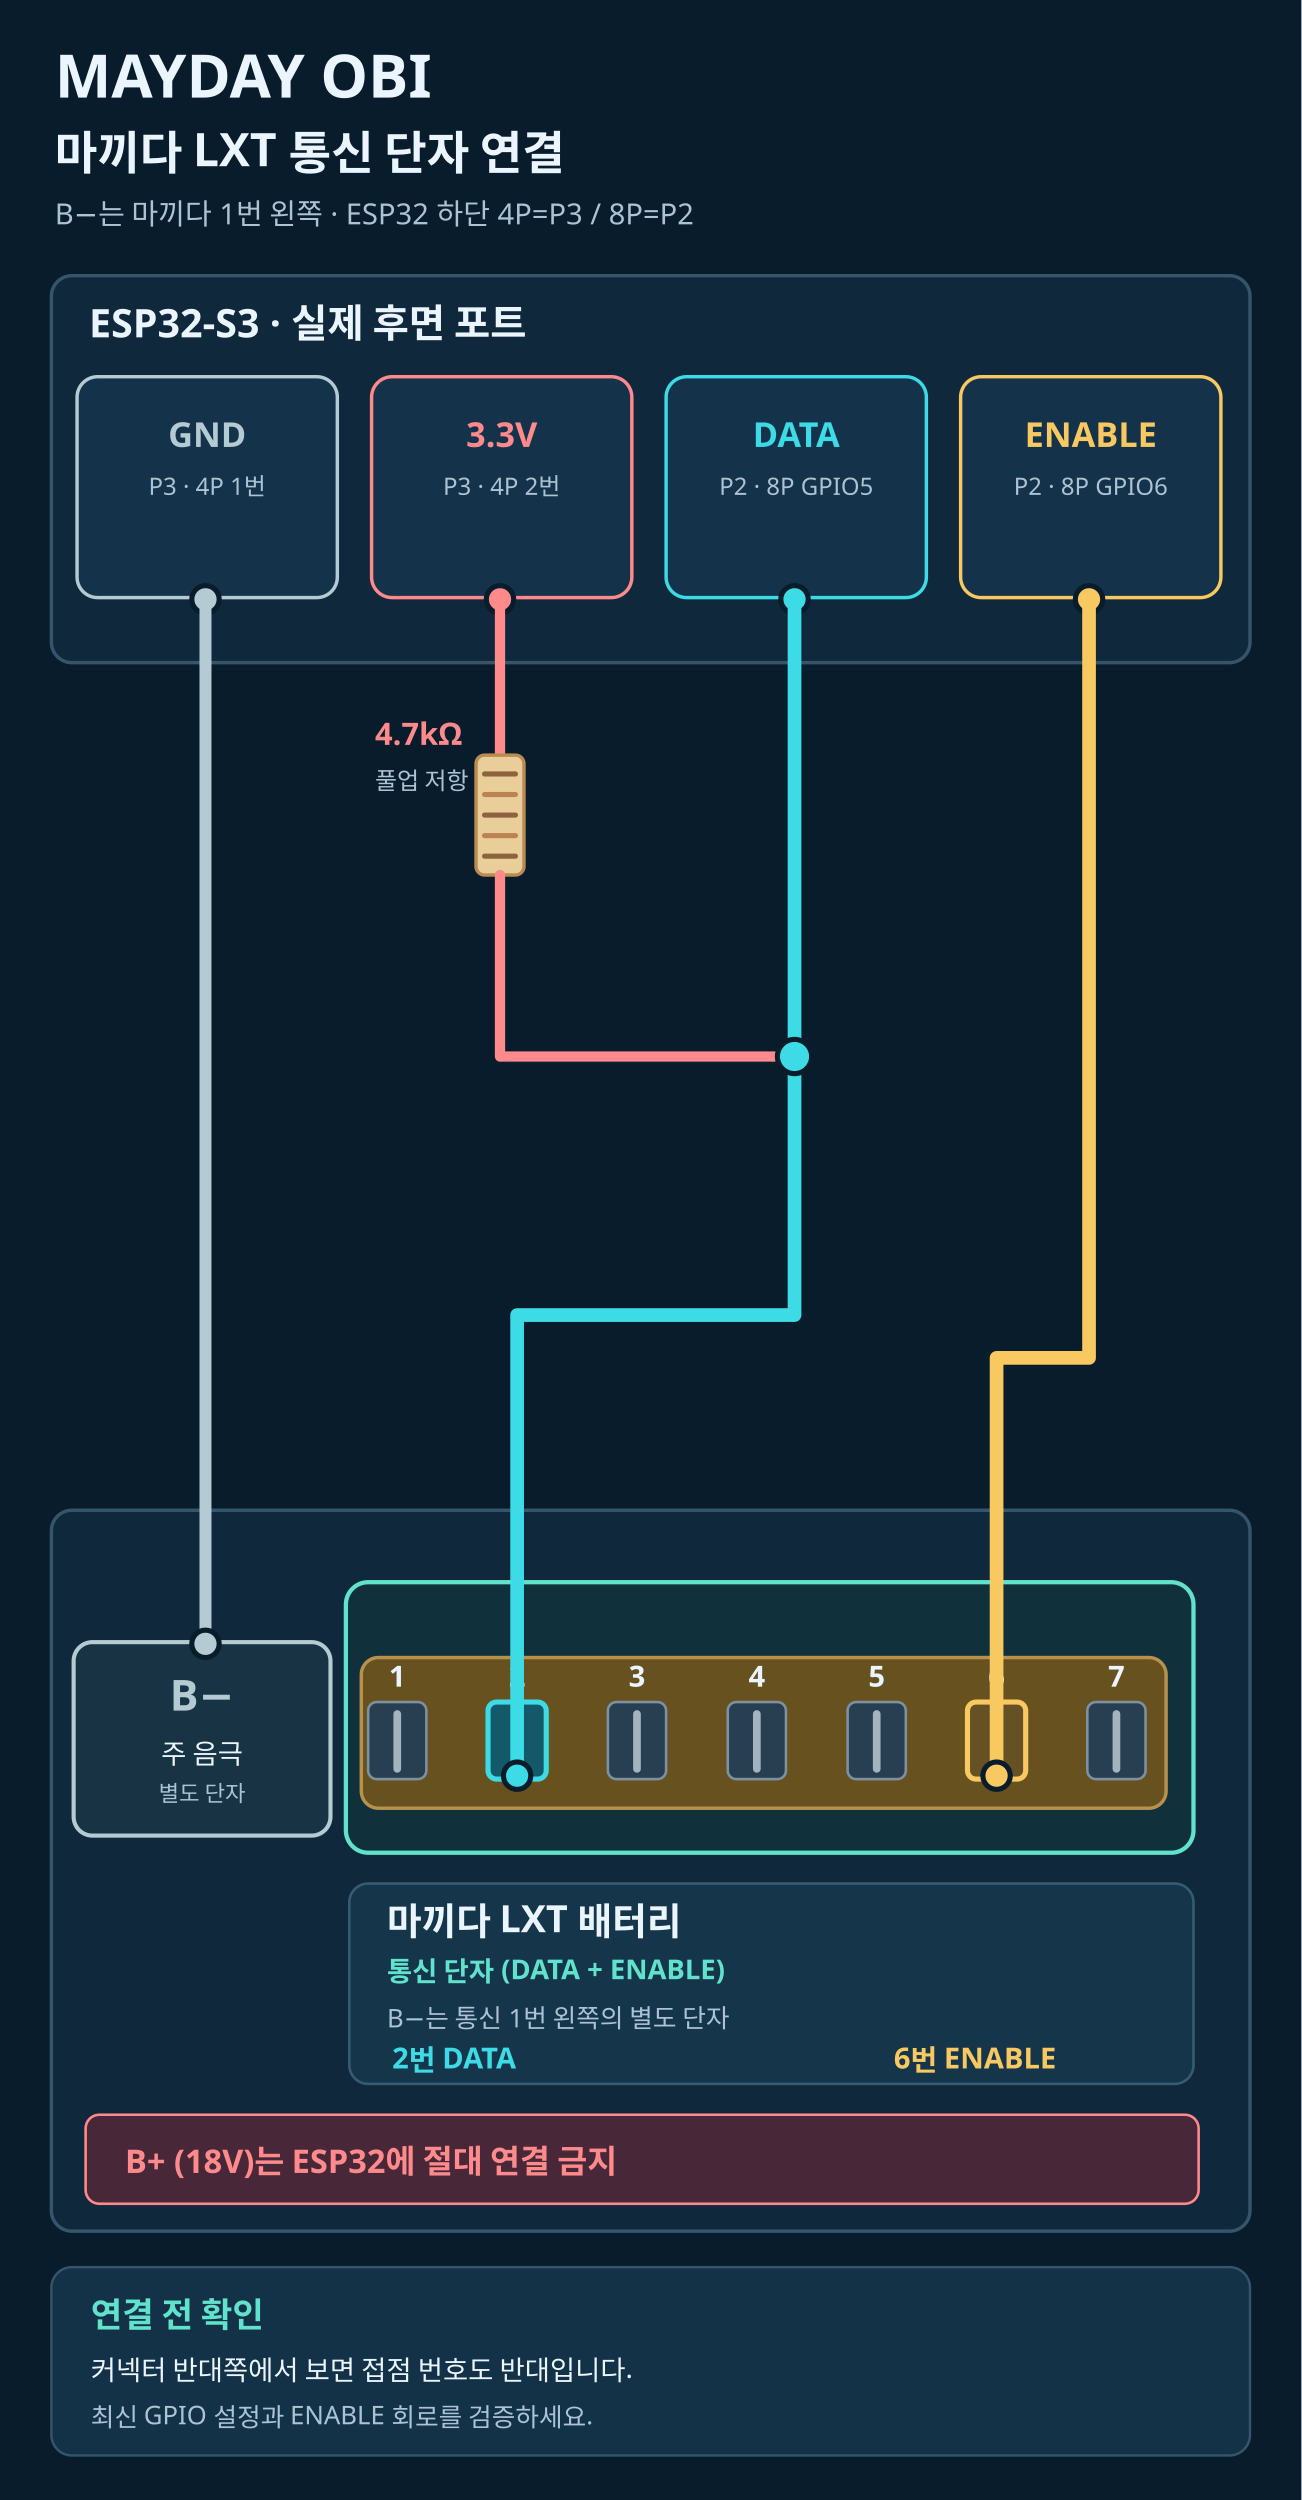
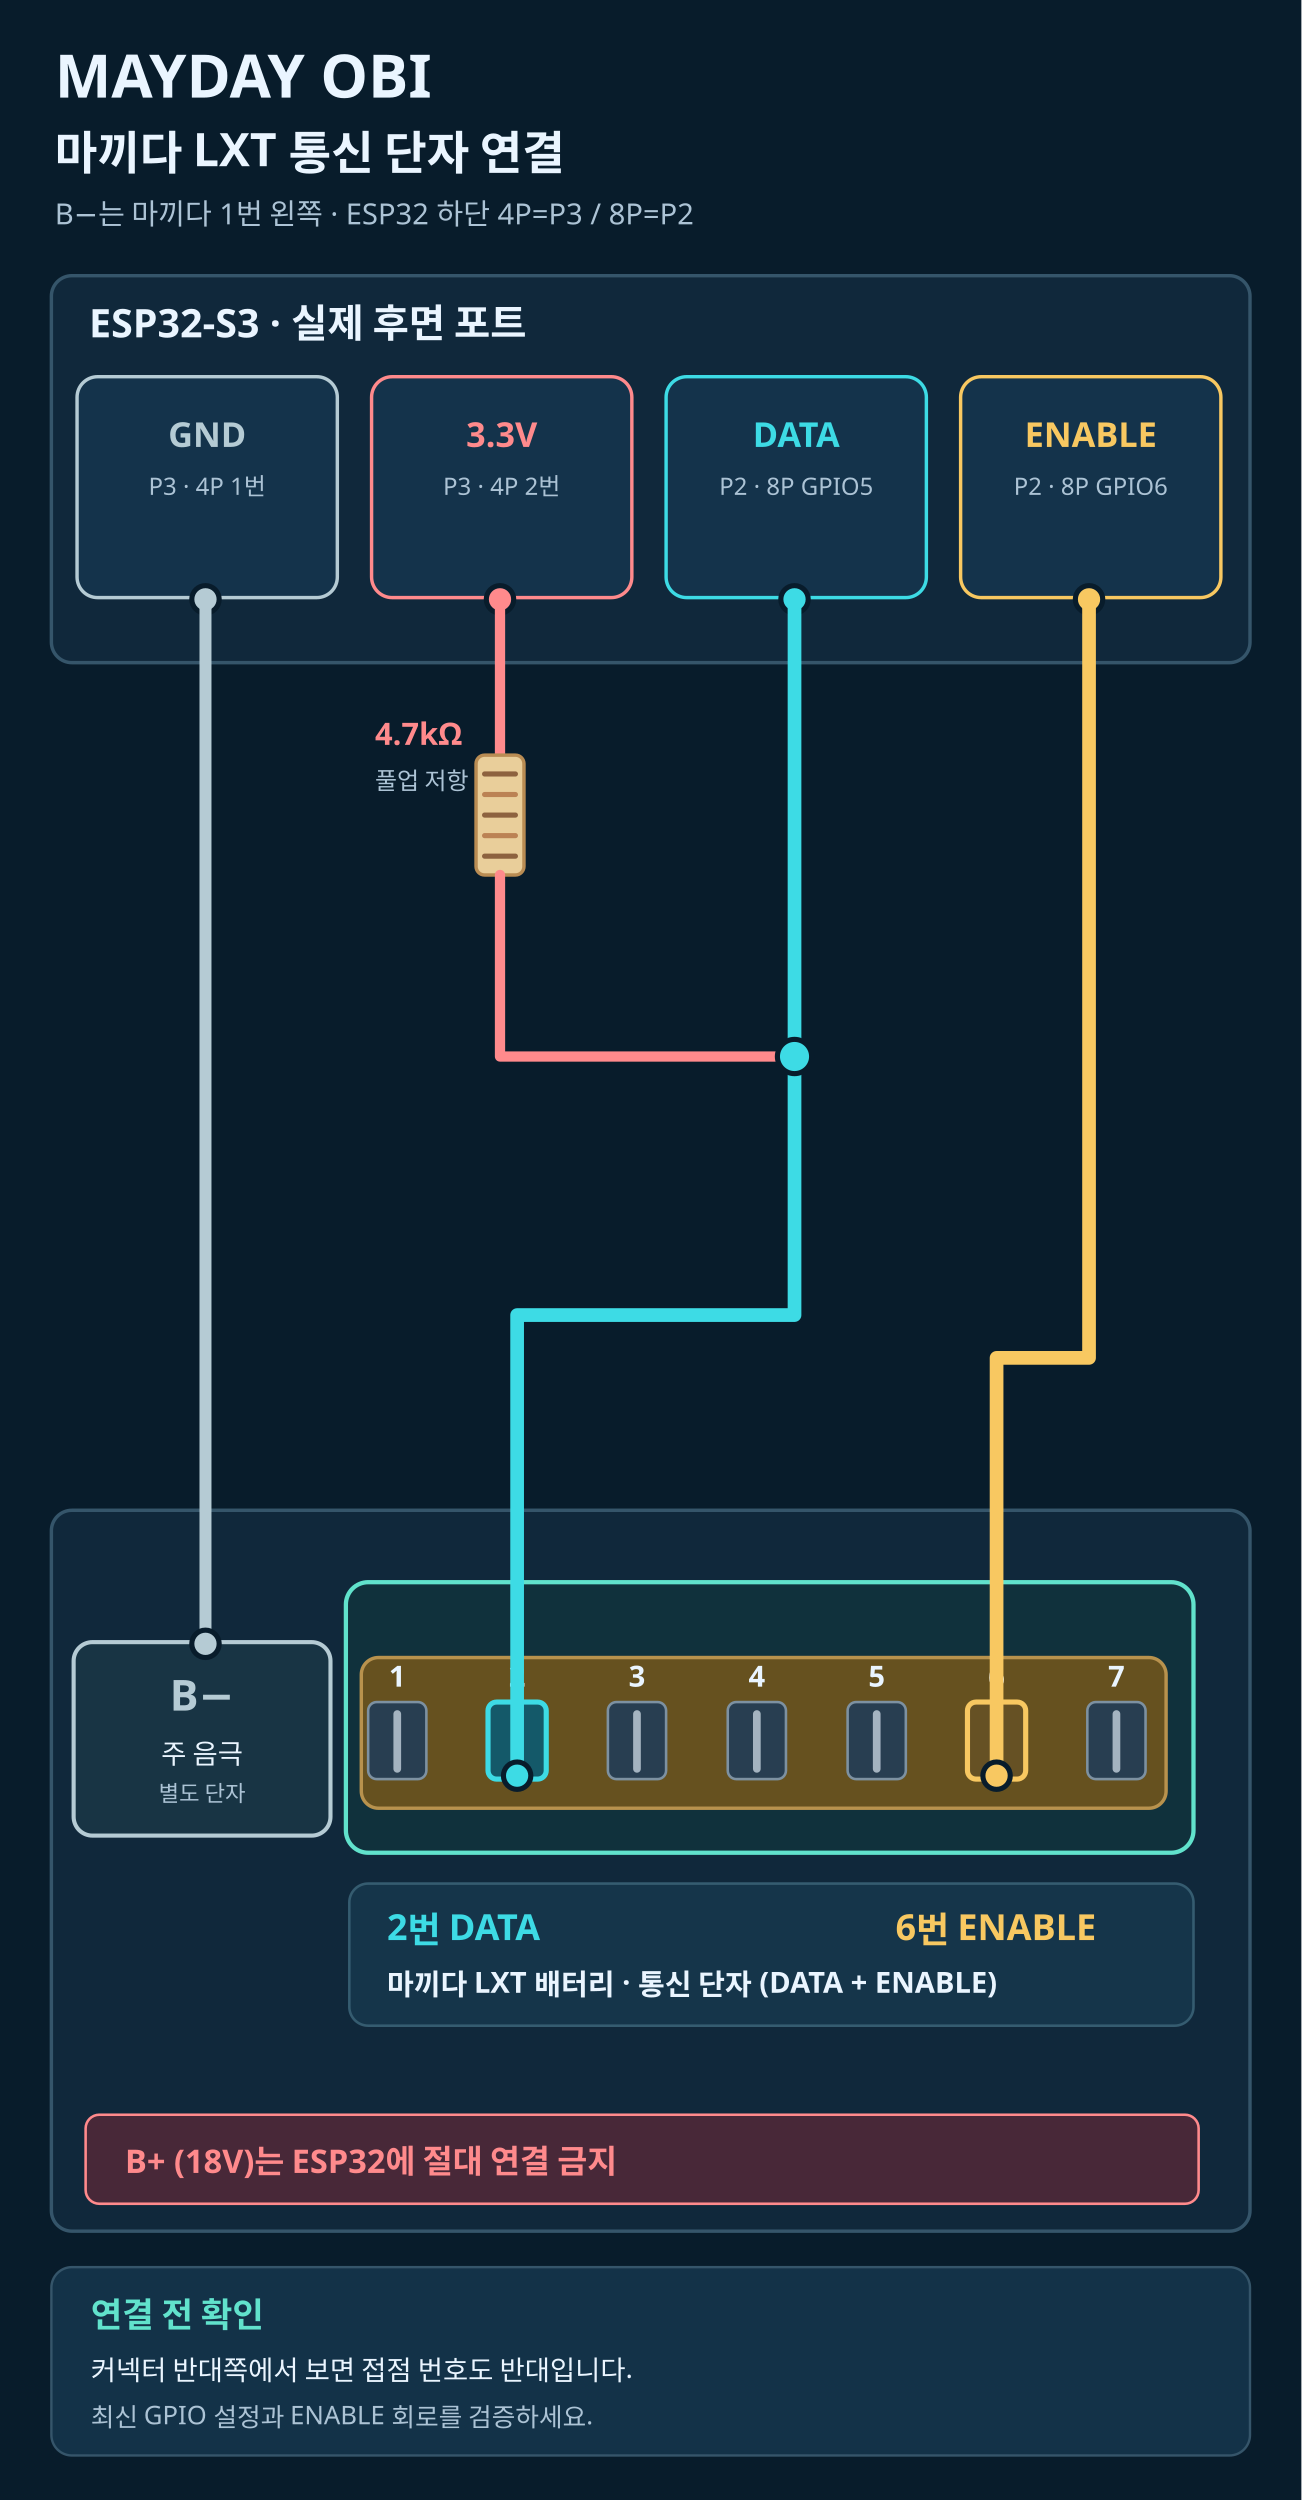
<svg xmlns="http://www.w3.org/2000/svg" width="760" height="1460" viewBox="0 0 760 1460" role="img" aria-labelledby="title description">
  <style>text{font-family:'Noto Sans KR','Malgun Gothic','Nanum Gothic',sans-serif}.b{font-weight:750}</style>
  <rect width="760" height="1460" fill="#081c2b" />
  <text x="32" y="57" font-size="35" fill="#eaf5ff" class="b">MAYDAY OBI</text>
  <text x="32" y="99" font-size="27" fill="#eaf5ff" class="b">마끼다 LXT 통신 단자 연결</text>
  <text x="32" y="131" font-size="17" fill="#acc3d5">B−는 마끼다 1번 왼쪽 · ESP32 하단 4P=P3 / 8P=P2</text>
  <rect x="30" y="161" width="700" height="226" rx="12" fill="#10283b" stroke="#35556a" stroke-width="2" />
  <text x="52" y="197" font-size="23" fill="#eaf5ff" class="b">ESP32-S3 · 실제 후면 포트</text>
  <rect x="45" y="220" width="152" height="129" rx="12" fill="#14334b" stroke="#b5cbd4" stroke-width="2" />
  <text x="121" y="261" font-size="20" fill="#b5cbd4" text-anchor="middle" class="b">GND</text>
  <text x="121" y="289" font-size="14" fill="#acc3d5" text-anchor="middle">P3 · 4P 1번</text>
  <circle cx="120" cy="350" r="8" fill="#b5cbd4" stroke="#081c2b" stroke-width="3" />
  <rect x="217" y="220" width="152" height="129" rx="12" fill="#14334b" stroke="#ff8a8c" stroke-width="2" />
  <text x="293" y="261" font-size="20" fill="#ff8a8c" text-anchor="middle" class="b">3.3V</text>
  <text x="293" y="289" font-size="14" fill="#acc3d5" text-anchor="middle">P3 · 4P 2번</text>
  <circle cx="292" cy="350" r="8" fill="#ff8a8c" stroke="#081c2b" stroke-width="3" />
  <rect x="389" y="220" width="152" height="129" rx="12" fill="#14334b" stroke="#3ddbe5" stroke-width="2" />
  <text x="465" y="261" font-size="20" fill="#3ddbe5" text-anchor="middle" class="b">DATA</text>
  <text x="465" y="289" font-size="14" fill="#acc3d5" text-anchor="middle">P2 · 8P GPIO5</text>
  <circle cx="464" cy="350" r="8" fill="#3ddbe5" stroke="#081c2b" stroke-width="3" />
  <rect x="561" y="220" width="152" height="129" rx="12" fill="#14334b" stroke="#f8c861" stroke-width="2" />
  <text x="637" y="261" font-size="20" fill="#f8c861" text-anchor="middle" class="b">ENABLE</text>
  <text x="637" y="289" font-size="14" fill="#acc3d5" text-anchor="middle">P2 · 8P GPIO6</text>
  <circle cx="636" cy="350" r="8" fill="#f8c861" stroke="#081c2b" stroke-width="3" />
  <rect x="30" y="882" width="700" height="421" rx="12" fill="#10283b" stroke="#35556a" stroke-width="2" />
  <rect x="43" y="959" width="150" height="113" rx="11" fill="#183444" stroke="#b5cbd4" stroke-width="2.4" />
  <text x="118" y="999" font-size="25" fill="#b5cbd4" text-anchor="middle" class="b">B−</text>
  <text x="118" y="1030" font-size="16" fill="#eaf5ff" text-anchor="middle">주 음극</text>
  <text x="118" y="1052" font-size="13" fill="#acc3d5" text-anchor="middle">별도 단자</text>
  <rect x="202" y="924" width="495" height="158" rx="13" fill="#10313c" stroke="#61e2cc" stroke-width="2.5" />
  <rect x="211" y="968" width="470" height="88" rx="10" fill="#66511f" stroke="#b8924d" stroke-width="2" />
  <text x="232" y="985" font-size="17" fill="#eaf5ff" text-anchor="middle" class="b">1</text>
  <rect x="215" y="994" width="34" height="45" rx="5" fill="#283e51" stroke="#7d91a1" stroke-width="1.5" />
  <path d="M232 1001 V1033" stroke="#a4b3c0" stroke-width="4.5" fill="none" stroke-linecap="round" stroke-linejoin="round" />
  <text x="302" y="985" font-size="17" fill="#eaf5ff" text-anchor="middle" class="b">2</text>
  <rect x="285" y="994" width="34" height="45" rx="5" fill="#145969" stroke="#3ddbe5" stroke-width="3" />
  <path d="M302 1001 V1033" stroke="#3ddbe5" stroke-width="4.5" fill="none" stroke-linecap="round" stroke-linejoin="round" />
  <text x="372" y="985" font-size="17" fill="#eaf5ff" text-anchor="middle" class="b">3</text>
  <rect x="355" y="994" width="34" height="45" rx="5" fill="#283e51" stroke="#7d91a1" stroke-width="1.5" />
  <path d="M372 1001 V1033" stroke="#a4b3c0" stroke-width="4.5" fill="none" stroke-linecap="round" stroke-linejoin="round" />
  <text x="442" y="985" font-size="17" fill="#eaf5ff" text-anchor="middle" class="b">4</text>
  <rect x="425" y="994" width="34" height="45" rx="5" fill="#283e51" stroke="#7d91a1" stroke-width="1.5" />
  <path d="M442 1001 V1033" stroke="#a4b3c0" stroke-width="4.5" fill="none" stroke-linecap="round" stroke-linejoin="round" />
  <text x="512" y="985" font-size="17" fill="#eaf5ff" text-anchor="middle" class="b">5</text>
  <rect x="495" y="994" width="34" height="45" rx="5" fill="#283e51" stroke="#7d91a1" stroke-width="1.5" />
  <path d="M512 1001 V1033" stroke="#a4b3c0" stroke-width="4.5" fill="none" stroke-linecap="round" stroke-linejoin="round" />
  <text x="582" y="985" font-size="17" fill="#eaf5ff" text-anchor="middle" class="b">6</text>
  <rect x="565" y="994" width="34" height="45" rx="5" fill="#665124" stroke="#f8c861" stroke-width="3" />
  <path d="M582 1001 V1033" stroke="#f8c861" stroke-width="4.5" fill="none" stroke-linecap="round" stroke-linejoin="round" />
  <text x="652" y="985" font-size="17" fill="#eaf5ff" text-anchor="middle" class="b">7</text>
  <rect x="635" y="994" width="34" height="45" rx="5" fill="#283e51" stroke="#7d91a1" stroke-width="1.5" />
  <path d="M652 1001 V1033" stroke="#a4b3c0" stroke-width="4.5" fill="none" stroke-linecap="round" stroke-linejoin="round" />
-   <rect x="204" y="1100" width="493" height="117" rx="11" fill="#15354a" stroke="#355c70" stroke-width="1.5" />
-   <text x="226" y="1130" font-size="22" fill="#eaf5ff" class="b">마끼다 LXT 배터리</text>
-   <text x="226" y="1157" font-size="16" fill="#61e2cc" class="b">통신 단자 (DATA + ENABLE)</text>
-   <text x="226" y="1184" font-size="15" fill="#acc3d5">B−는 통신 1번 왼쪽의 별도 단자</text>
-   <text x="229" y="1208" font-size="17" fill="#3ddbe5" class="b">2번 DATA</text>
-   <text x="522" y="1208" font-size="17" fill="#f8c861" class="b">6번 ENABLE</text>
+   <rect x="204" y="1100" width="493" height="83" rx="11" fill="#15354a" stroke="#355c70" stroke-width="1.5" />
+   <text x="226" y="1133" font-size="21" fill="#3ddbe5" class="b">2번 DATA</text>
+   <text x="523" y="1133" font-size="21" fill="#f8c861" class="b">6번 ENABLE</text>
+   <text x="226" y="1165" font-size="17" fill="#eaf5ff" class="b">마끼다 LXT 배터리 · 통신 단자 (DATA + ENABLE)</text>
  <rect x="50" y="1235" width="650" height="52" rx="8" fill="#482838" stroke="#ff8a8c" stroke-width="1.5" />
  <text x="73" y="1269" font-size="19" fill="#ff8a8c" class="b">B+ (18V)는 ESP32에 절대 연결 금지</text>
  <path d="M120 350 V960" stroke="#b5cbd4" stroke-width="7" fill="none" stroke-linecap="round" stroke-linejoin="round" />
  <path d="M292 350 V441" stroke="#ff8a8c" stroke-width="6" fill="none" stroke-linecap="round" stroke-linejoin="round" />
  <rect x="278" y="441" width="28" height="70" rx="5" fill="#e9ce9a" stroke="#b98c53" stroke-width="2" />
  <path d="M283 452 H301" stroke="#8d623f" stroke-width="3" fill="none" stroke-linecap="round" stroke-linejoin="round" />
  <path d="M283 464 H301" stroke="#bb8254" stroke-width="3" fill="none" stroke-linecap="round" stroke-linejoin="round" />
  <path d="M283 476 H301" stroke="#8d623f" stroke-width="3" fill="none" stroke-linecap="round" stroke-linejoin="round" />
  <path d="M283 488 H301" stroke="#bb8254" stroke-width="3" fill="none" stroke-linecap="round" stroke-linejoin="round" />
  <path d="M283 500 H301" stroke="#8d623f" stroke-width="3" fill="none" stroke-linecap="round" stroke-linejoin="round" />
  <path d="M292 511 V617 H464" stroke="#ff8a8c" stroke-width="6" fill="none" stroke-linecap="round" stroke-linejoin="round" />
  <path d="M464 350 V768 H302 V1037" stroke="#3ddbe5" stroke-width="8" fill="none" stroke-linecap="round" stroke-linejoin="round" />
  <path d="M636 350 V793 H582 V1037" stroke="#f8c861" stroke-width="8" fill="none" stroke-linecap="round" stroke-linejoin="round" />
  <circle cx="464" cy="617" r="10" fill="#3ddbe5" stroke="#081c2b" stroke-width="3" />
  <circle cx="120" cy="960" r="8" fill="#b5cbd4" stroke="#081c2b" stroke-width="3" />
  <circle cx="302" cy="1037" r="8" fill="#3ddbe5" stroke="#081c2b" stroke-width="3" />
  <circle cx="582" cy="1037" r="8" fill="#f8c861" stroke="#081c2b" stroke-width="3" />
  <text x="219" y="435" font-size="18" fill="#ff8a8c" class="b">4.7kΩ</text>
  <text x="219" y="461" font-size="14" fill="#acc3d5">풀업 저항</text>
  <rect x="30" y="1324" width="700" height="110" rx="12" fill="#133248" stroke="#35556a" stroke-width="1.4" />
  <text x="53" y="1359" font-size="20" fill="#61e2cc" class="b">연결 전 확인</text>
  <text x="53" y="1390" font-size="16" fill="#eaf5ff">커넥터 반대쪽에서 보면 접점 번호도 반대입니다.</text>
  <text x="53" y="1417" font-size="15" fill="#acc3d5">최신 GPIO 설정과 ENABLE 회로를 검증하세요.</text>
</svg>
